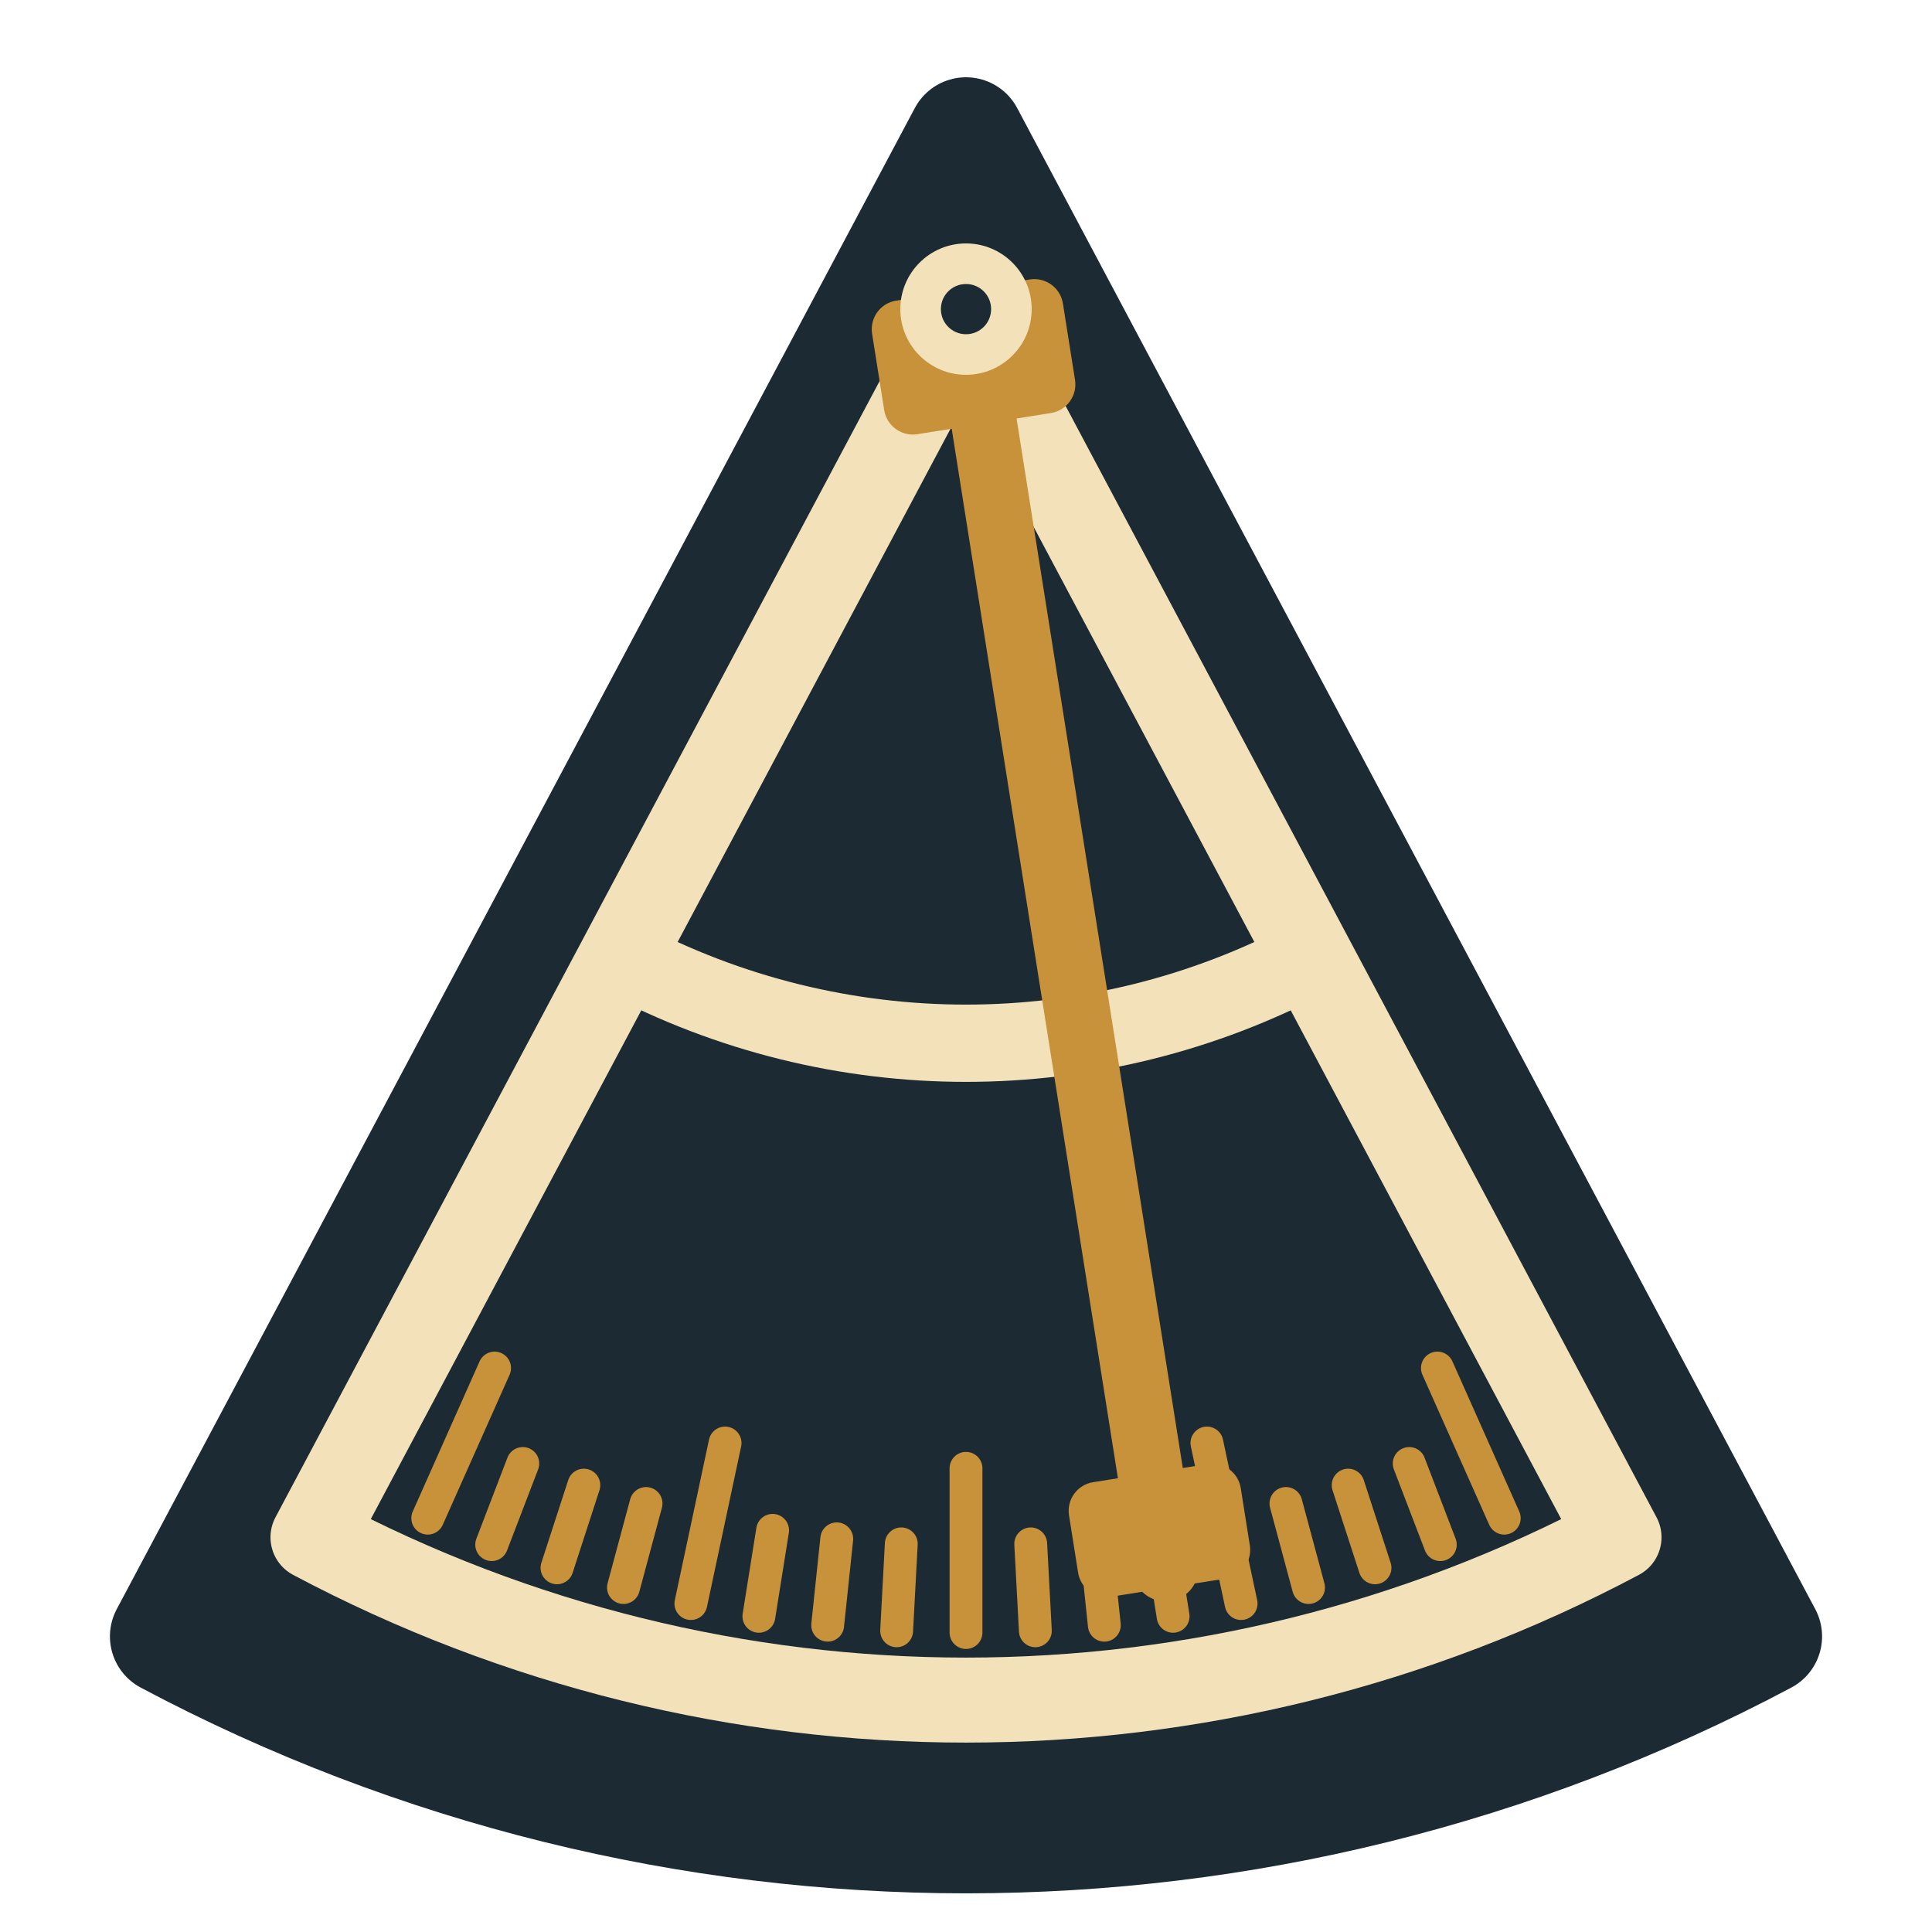
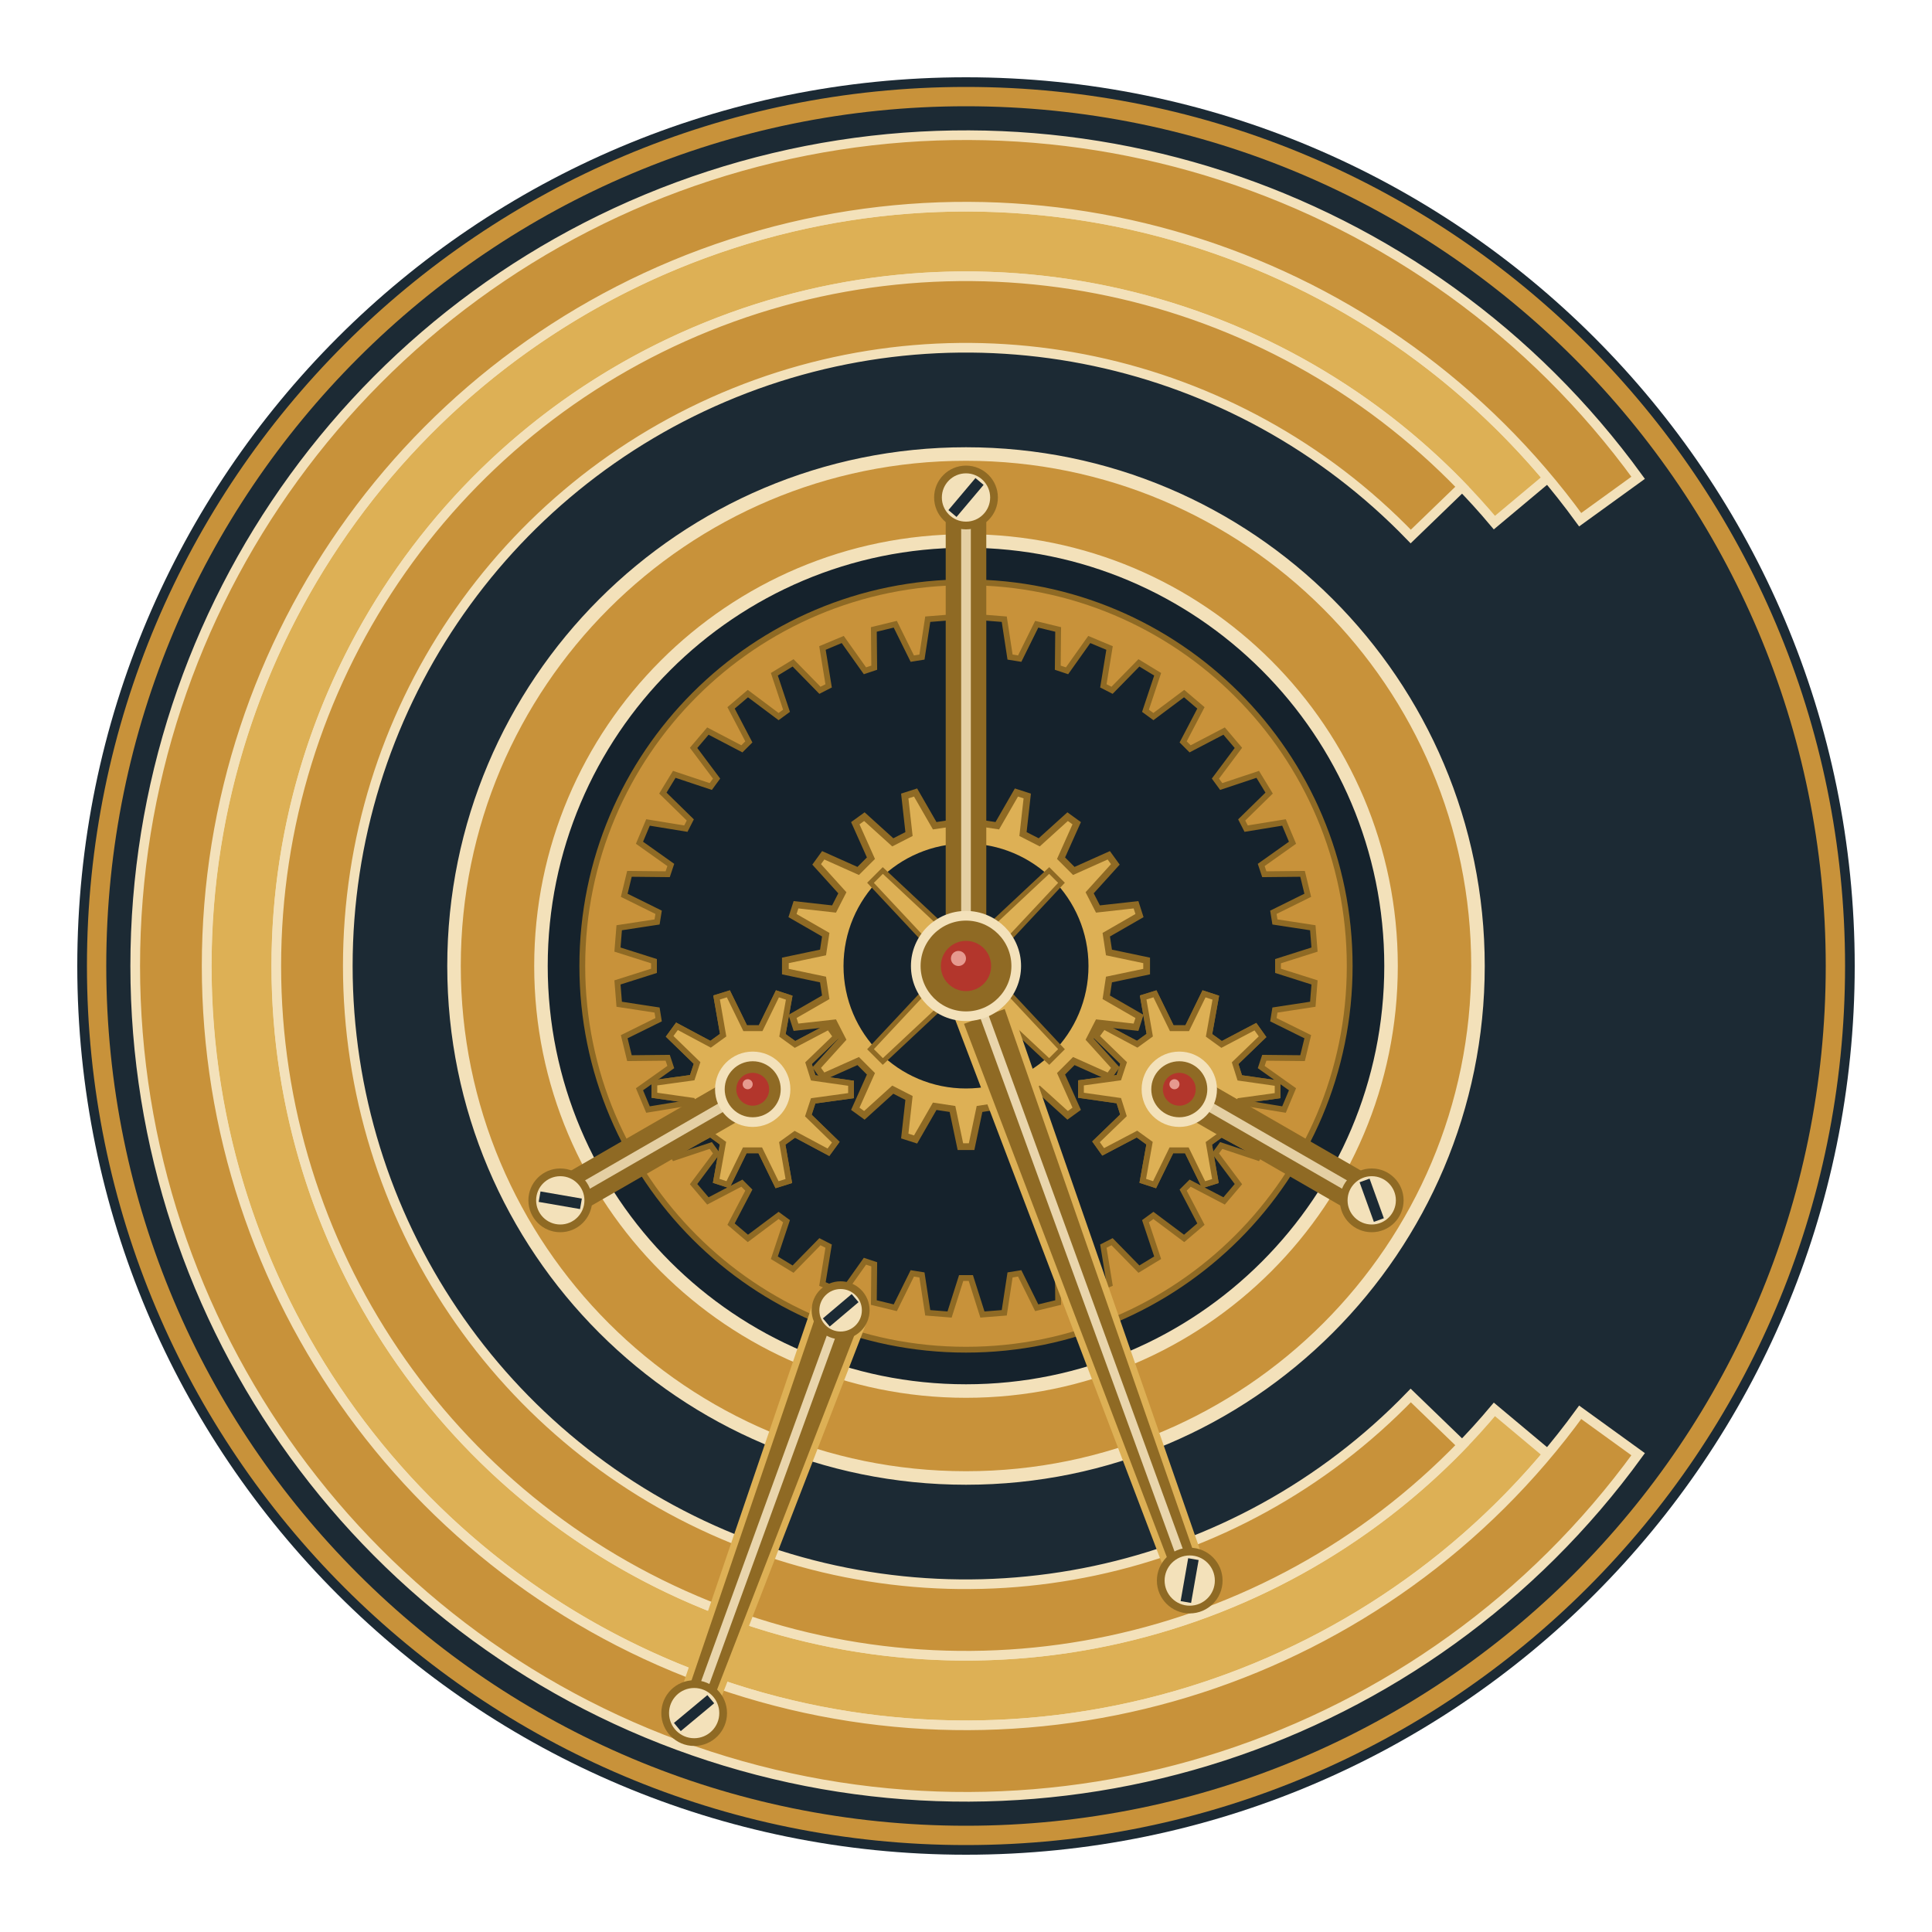
<svg xmlns="http://www.w3.org/2000/svg" viewBox="0 0 100 100">
-   <path d="M50 7L8.69 84.7A88 88 0 0 0 91.31 84.7Z" fill="#1C2A34" stroke="#1C2A34" stroke-width="6" stroke-linejoin="round" />
-   <path d="M50 16L16.2 79.57A72 72 0 0 0 83.8 79.57Z" fill="none" stroke="#F3E1BA" stroke-width="4.4" stroke-linejoin="round" />
-   <path d="M25.6 70.81L22.14 78.58M27.06 75.75L25.45 79.95M30.22 76.87L28.83 81.15M33.44 77.82L32.27 82.17M37.53 74.69L35.76 83M39.99 79.21L39.28 83.66M43.31 79.65L42.84 84.12M46.65 79.91L46.41 84.41M50 76L50 84.5M53.35 79.91L53.59 84.41M56.69 79.65L57.16 84.12M60.01 79.21L60.72 83.66M62.47 74.69L64.24 83M66.56 77.82L67.73 82.17M69.78 76.87L71.17 81.15M72.94 75.75L74.55 79.95M74.4 70.81L77.86 78.58" stroke="#C8923A" stroke-width="1.7" stroke-linecap="round" />
-   <path d="M32.16 49.55A38 38 0 0 0 67.84 49.55" fill="none" stroke="#F3E1BA" stroke-width="4" stroke-linecap="round" />
-   <g transform="rotate(-9 50 16)">
-     <path d="M50 16L50 82" stroke="#C8923A" stroke-width="3.4" stroke-linecap="round" />
-     <rect x="45.5" y="77" width="9" height="6" rx="1.5" fill="#C8923A" />
-     <rect x="45" y="15" width="10" height="7" rx="1.5" fill="#C8923A" />
+   <g>
+     <circle cx="50" cy="50" r="46" fill="#1C2A34" />
+     <circle cx="50" cy="50" r="45" fill="none" stroke="#C8923A" stroke-width="1" />
+     <path d="M80.11 75.26A39.3 39.3 0 1 1 80.11 24.74L77.35 27.05A35.7 35.7 0 1 0 77.35 72.95Z" fill="#DDB055" stroke="#F3E1BA" stroke-width=".5" />
+     <circle cx="50" cy="50" r="22" fill="#15222C" />
  </g>
-   <circle cx="50" cy="16" r="3.4" fill="#F3E1BA" />
-   <circle cx="50" cy="16" r="1.3" fill="#1C2A34" />
+   <g>
+     <path d="M84.79 75.27A43 43 0 1 1 84.79 24.73L81.79 26.9A39.3 39.3 0 1 0 81.79 73.1Z" fill="#C8923A" stroke="#F3E1BA" stroke-width=".5" />
+     <path fill-rule="evenodd" d="M69.86 50A19.86 19.86 0 1 1 30.14 50A19.86 19.86 0 1 1 69.86 50Z M68.04 49.15L66.15 49.75L66.15 50.25L68.04 50.85L67.95 51.98L65.99 52.28L65.91 52.78L67.69 53.66L67.42 54.77L65.44 54.75L65.28 55.23L66.9 56.38L66.46 57.43L64.5 57.11L64.27 57.56L65.69 58.95L65.1 59.92L63.21 59.29L62.91 59.7L64.1 61.29L63.36 62.16L61.6 61.24L61.24 61.6L62.16 63.36L61.29 64.1L59.7 62.91L59.29 63.21L59.92 65.1L58.95 65.69L57.56 64.27L57.11 64.5L57.43 66.46L56.38 66.9L55.23 65.28L54.75 65.44L54.77 67.42L53.66 67.69L52.78 65.91L52.28 65.99L51.98 67.95L50.85 68.04L50.25 66.15L49.75 66.15L49.15 68.04L48.02 67.95L47.72 65.99L47.22 65.91L46.34 67.69L45.23 67.42L45.25 65.44L44.77 65.28L43.62 66.9L42.57 66.46L42.89 64.5L42.44 64.27L41.05 65.69L40.08 65.1L40.71 63.21L40.3 62.91L38.71 64.1L37.84 63.36L38.76 61.6L38.4 61.24L36.64 62.16L35.9 61.29L37.09 59.7L36.79 59.29L34.9 59.92L34.31 58.95L35.73 57.56L35.5 57.11L33.54 57.43L33.1 56.38L34.72 55.23L34.56 54.75L32.58 54.77L32.31 53.66L34.09 52.78L34.01 52.28L32.05 51.98L31.96 50.85L33.85 50.25L33.85 49.75L31.96 49.15L32.05 48.02L34.01 47.72L34.09 47.22L32.31 46.34L32.58 45.23L34.56 45.25L34.72 44.77L33.1 43.62L33.54 42.57L35.5 42.89L35.73 42.44L34.31 41.05L34.9 40.08L36.79 40.71L37.09 40.3L35.9 38.71L36.64 37.84L38.4 38.76L38.76 38.4L37.84 36.64L38.71 35.9L40.3 37.09L40.71 36.79L40.08 34.9L41.05 34.31L42.44 35.73L42.89 35.5L42.57 33.54L43.62 33.1L44.77 34.72L45.25 34.56L45.23 32.58L46.34 32.31L47.22 34.09L47.72 34.01L48.02 32.05L49.15 31.96L49.75 33.85L50.25 33.85L50.85 31.96L51.98 32.05L52.28 34.01L52.78 34.09L53.66 32.31L54.77 32.58L54.75 34.56L55.23 34.72L56.38 33.1L57.43 33.54L57.11 35.5L57.56 35.73L58.95 34.31L59.92 34.9L59.29 36.79L59.7 37.09L61.29 35.9L62.16 36.64L61.24 38.4L61.6 38.76L63.36 37.84L64.1 38.71L62.91 40.3L63.21 40.71L65.1 40.08L65.69 41.05L64.27 42.44L64.5 42.89L66.46 42.57L66.9 43.62L65.28 44.77L65.44 45.25L67.42 45.23L67.69 46.34L65.91 47.22L65.99 47.72L67.95 48.02Z" fill="#C8923A" stroke="#8F6A24" stroke-width=".3" />
+   </g>
+   <g>
+     <path transform="translate(38.96 56.38)" d="M3.13 -0.59L5.09 -0.31L5.09 0.33L3.13 0.6L2.88 1.36L4.3 2.74L3.92 3.26L2.18 2.33L1.53 2.8L1.87 4.75L1.26 4.94L0.39 3.16L-0.41 3.16L-1.28 4.94L-1.89 4.74L-1.54 2.79L-2.19 2.32L-3.94 3.24L-4.31 2.72L-2.89 1.35L-3.13 0.59L-5.09 0.31L-5.09 -0.33L-3.13 -0.6L-2.88 -1.36L-4.3 -2.74L-3.92 -3.26L-2.18 -2.33L-1.53 -2.8L-1.87 -4.75L-1.26 -4.94L-0.39 -3.16L0.41 -3.16L1.28 -4.94L1.89 -4.74L1.54 -2.79L2.19 -2.32L3.94 -3.24L4.31 -2.72L2.89 -1.35Z" fill="#C8923A" stroke="#8F6A24" stroke-width=".3" />
+     <path transform="translate(38.96 56.38)" d="M3.13 -0.59L5.09 -0.31L5.09 0.33L3.13 0.6L2.88 1.36L4.3 2.74L3.92 3.26L2.18 2.33L1.53 2.8L1.87 4.75L1.26 4.94L0.39 3.16L-0.41 3.16L-1.28 4.94L-1.89 4.74L-1.54 2.79L-2.19 2.32L-3.94 3.24L-4.31 2.72L-2.89 1.35L-3.13 0.59L-5.09 0.31L-5.09 -0.33L-3.13 -0.6L-2.88 -1.36L-4.3 -2.74L-3.92 -3.26L-2.18 -2.33L-1.53 -2.8L-1.87 -4.75L-1.26 -4.94L-0.39 -3.16L0.41 -3.16L1.28 -4.94L1.89 -4.74L1.54 -2.79L2.19 -2.32L3.94 -3.24L4.31 -2.72L2.89 -1.35Z" fill="#DDB055" stroke="#8F6A24" stroke-width=".3" />
+     <circle cx="38.96" cy="56.38" r="1.2" fill="#15222C" />
+   </g>
+   <g>
+     <path transform="translate(61.04 56.38)" d="M3.13 -0.59L5.09 -0.31L5.09 0.33L3.13 0.6L2.88 1.36L4.3 2.74L3.92 3.26L2.18 2.33L1.53 2.8L1.87 4.75L1.26 4.94L0.39 3.16L-0.41 3.16L-1.28 4.94L-1.89 4.74L-1.54 2.79L-2.19 2.32L-3.94 3.24L-4.31 2.72L-2.89 1.35L-3.13 0.59L-5.09 0.31L-5.09 -0.33L-3.13 -0.6L-2.88 -1.36L-4.3 -2.74L-3.92 -3.26L-2.18 -2.33L-1.53 -2.8L-1.87 -4.75L-1.26 -4.94L-0.39 -3.16L0.41 -3.16L1.28 -4.94L1.89 -4.74L1.54 -2.79L2.19 -2.32L3.94 -3.24L4.31 -2.72L2.89 -1.35Z" fill="#C8923A" stroke="#8F6A24" stroke-width=".3" />
+     <path transform="translate(61.04 56.38)" d="M3.13 -0.59L5.09 -0.31L5.09 0.33L3.13 0.6L2.88 1.36L4.3 2.74L3.92 3.26L2.18 2.33L1.53 2.8L1.87 4.75L1.26 4.94L0.39 3.16L-0.41 3.16L-1.28 4.94L-1.89 4.74L-1.54 2.79L-2.19 2.32L-3.94 3.24L-4.31 2.72L-2.89 1.35L-3.13 0.59L-5.09 0.31L-5.09 -0.33L-3.13 -0.6L-2.88 -1.36L-4.3 -2.74L-3.92 -3.26L-2.18 -2.33L-1.53 -2.8L-1.87 -4.75L-1.26 -4.94L-0.39 -3.16L0.41 -3.16L1.28 -4.94L1.89 -4.74L1.54 -2.79L2.19 -2.32L3.94 -3.24L4.31 -2.72L2.89 -1.35Z" fill="#DDB055" stroke="#8F6A24" stroke-width=".3" />
+     <circle cx="61.04" cy="56.38" r="1.2" fill="#15222C" />
+   </g>
+   <g>
+     <path d="M75.68 74.8A35.7 35.7 0 1 1 75.68 25.2L73.02 27.77A32 32 0 1 0 73.02 72.23Z" fill="#C8923A" stroke="#F3E1BA" stroke-width=".5" />
+     <g transform="translate(50 50)">
+       <path d="M7.4 -0.7L9.35 -0.29L9.35 0.29L7.4 0.7L7.26 1.62L8.98 2.61L8.8 3.17L6.83 2.95L6.4 3.79L7.73 5.26L7.39 5.73L5.58 4.92L4.92 5.58L5.73 7.39L5.26 7.73L3.79 6.4L2.95 6.83L3.17 8.8L2.61 8.98L1.62 7.26L0.7 7.4L0.29 9.35L-0.29 9.35L-0.7 7.4L-1.62 7.26L-2.61 8.98L-3.17 8.8L-2.95 6.83L-3.79 6.4L-5.26 7.73L-5.73 7.39L-4.92 5.58L-5.58 4.92L-7.39 5.73L-7.73 5.26L-6.4 3.79L-6.83 2.95L-8.8 3.17L-8.98 2.61L-7.26 1.62L-7.4 0.7L-9.35 0.29L-9.35 -0.29L-7.4 -0.7L-7.26 -1.62L-8.98 -2.61L-8.8 -3.17L-6.83 -2.95L-6.4 -3.79L-7.73 -5.26L-7.39 -5.73L-5.58 -4.92L-4.92 -5.58L-5.73 -7.39L-5.26 -7.73L-3.79 -6.4L-2.95 -6.83L-3.17 -8.8L-2.61 -8.98L-1.62 -7.26L-0.7 -7.4L-0.29 -9.35L0.29 -9.35L0.7 -7.4L1.62 -7.26L2.61 -8.98L3.17 -8.8L2.95 -6.83L3.79 -6.4L5.26 -7.73L5.73 -7.39L4.92 -5.58L5.58 -4.92L7.39 -5.73L7.73 -5.26L6.4 -3.79L6.83 -2.95L8.8 -3.17L8.98 -2.61L7.26 -1.62Z" fill="#DDB055" stroke="#8F6A24" stroke-width=".35" />
+       <circle r="6.34" fill="#15222C" />
+       <path d="M-.6 -2L-.45 -6.54H.45L.6 -2Z" fill="#DDB055" stroke="#8F6A24" stroke-width=".25" transform="rotate(45)" />
+       <path d="M-.6 -2L-.45 -6.54H.45L.6 -2Z" fill="#DDB055" stroke="#8F6A24" stroke-width=".25" transform="rotate(135)" />
+       <path d="M-.6 -2L-.45 -6.54H.45L.6 -2Z" fill="#DDB055" stroke="#8F6A24" stroke-width=".25" transform="rotate(225)" />
+       <path d="M-.6 -2L-.45 -6.54H.45L.6 -2Z" fill="#DDB055" stroke="#8F6A24" stroke-width=".25" transform="rotate(315)" />
+       <circle r="2.4" fill="#DDB055" stroke="#8F6A24" stroke-width=".3" />
+     </g>
+   </g>
+   <g>
+     <circle cx="50" cy="50" r="24.25" fill="none" stroke="#C8923A" stroke-width="4.5" />
+     <circle cx="50" cy="50" r="26.5" fill="none" stroke="#F3E1BA" stroke-width=".7" />
+     <circle cx="50" cy="50" r="22" fill="none" stroke="#F3E1BA" stroke-width=".7" />
+     <path d="M30.08 61.5L38.96 56.38" stroke="#8F6A24" stroke-width="2.1" />
+     <path d="M30.08 61.5L38.96 56.38" stroke="#F3E1BA" stroke-width=".5" opacity=".85" />
+     <path d="M69.92 61.5L61.04 56.38" stroke="#8F6A24" stroke-width="2.1" />
+     <path d="M69.92 61.5L61.04 56.38" stroke="#F3E1BA" stroke-width=".5" opacity=".85" />
+     <path d="M50 27L50 50" stroke="#8F6A24" stroke-width="2.1" />
+     <path d="M50 27L50 50" stroke="#F3E1BA" stroke-width=".5" opacity=".85" />
+   </g>
+   <g>
+     <path d="M42.29 67.37L35.13 88.38L36.72 88.96L44.74 68.26Z" fill="#8F6A24" stroke="#DDB055" stroke-width=".35" stroke-linejoin="miter" />
+     <path d="M43.51 67.82L35.93 88.67" stroke="#F3E1BA" stroke-width=".45" opacity=".9" />
+     <circle cx="43.51" cy="67.82" r="1.3" fill="#F3E1BA" stroke="#8F6A24" stroke-width=".4" />
+     <path d="M44.26 67.19L42.77 68.45" stroke="#1C2A34" stroke-width=".55" />
+     <circle cx="35.93" cy="88.67" r="1.5" fill="#F3E1BA" stroke="#8F6A24" stroke-width=".4" />
+     <path d="M36.79 87.95L35.06 89.39" stroke="#1C2A34" stroke-width=".55" />
+   </g>
+   <g>
+     <path d="M49.67 52.89L60.78 82.1L62.38 81.52L52.11 52Z" fill="#8F6A24" stroke="#DDB055" stroke-width=".35" stroke-linejoin="miter" />
+     <path d="M50.89 52.44L61.58 81.81" stroke="#F3E1BA" stroke-width=".45" opacity=".9" />
+     <circle cx="61.58" cy="81.81" r="1.5" fill="#F3E1BA" stroke="#8F6A24" stroke-width=".4" />
+     <path d="M61.77 80.7L61.38 82.92" stroke="#1C2A34" stroke-width=".55" />
+   </g>
+   <g>
+     <circle cx="38.96" cy="56.38" r="1.7" fill="#8F6A24" stroke="#F3E1BA" stroke-width=".5" />
+     <circle cx="38.96" cy="56.38" r="0.85" fill="#B3362C" />
+     <circle cx="38.7" cy="56.12" r="0.26" fill="#F2B3A8" opacity=".8" />
+     <circle cx="29" cy="62.13" r="1.45" fill="#F3E1BA" stroke="#8F6A24" stroke-width=".4" />
+     <path d="M30.07 62.31L27.93 61.94" stroke="#1C2A34" stroke-width=".55" />
+     <circle cx="61.04" cy="56.38" r="1.7" fill="#8F6A24" stroke="#F3E1BA" stroke-width=".5" />
+     <circle cx="61.04" cy="56.38" r="0.85" fill="#B3362C" />
+     <circle cx="60.79" cy="56.12" r="0.26" fill="#F2B3A8" opacity=".8" />
+     <circle cx="71" cy="62.13" r="1.45" fill="#F3E1BA" stroke="#8F6A24" stroke-width=".4" />
+     <path d="M70.63 61.1L71.37 63.15" stroke="#1C2A34" stroke-width=".55" />
+     <circle cx="50" cy="50" r="2.6" fill="#8F6A24" stroke="#F3E1BA" stroke-width=".5" />
+     <circle cx="50" cy="50" r="1.3" fill="#B3362C" />
+     <circle cx="49.61" cy="49.61" r="0.39" fill="#F2B3A8" opacity=".8" />
+     <circle cx="50" cy="25.75" r="1.45" fill="#F3E1BA" stroke="#8F6A24" stroke-width=".4" />
+     <path d="M49.3 26.58L50.7 24.92" stroke="#1C2A34" stroke-width=".55" />
+   </g>
</svg>
